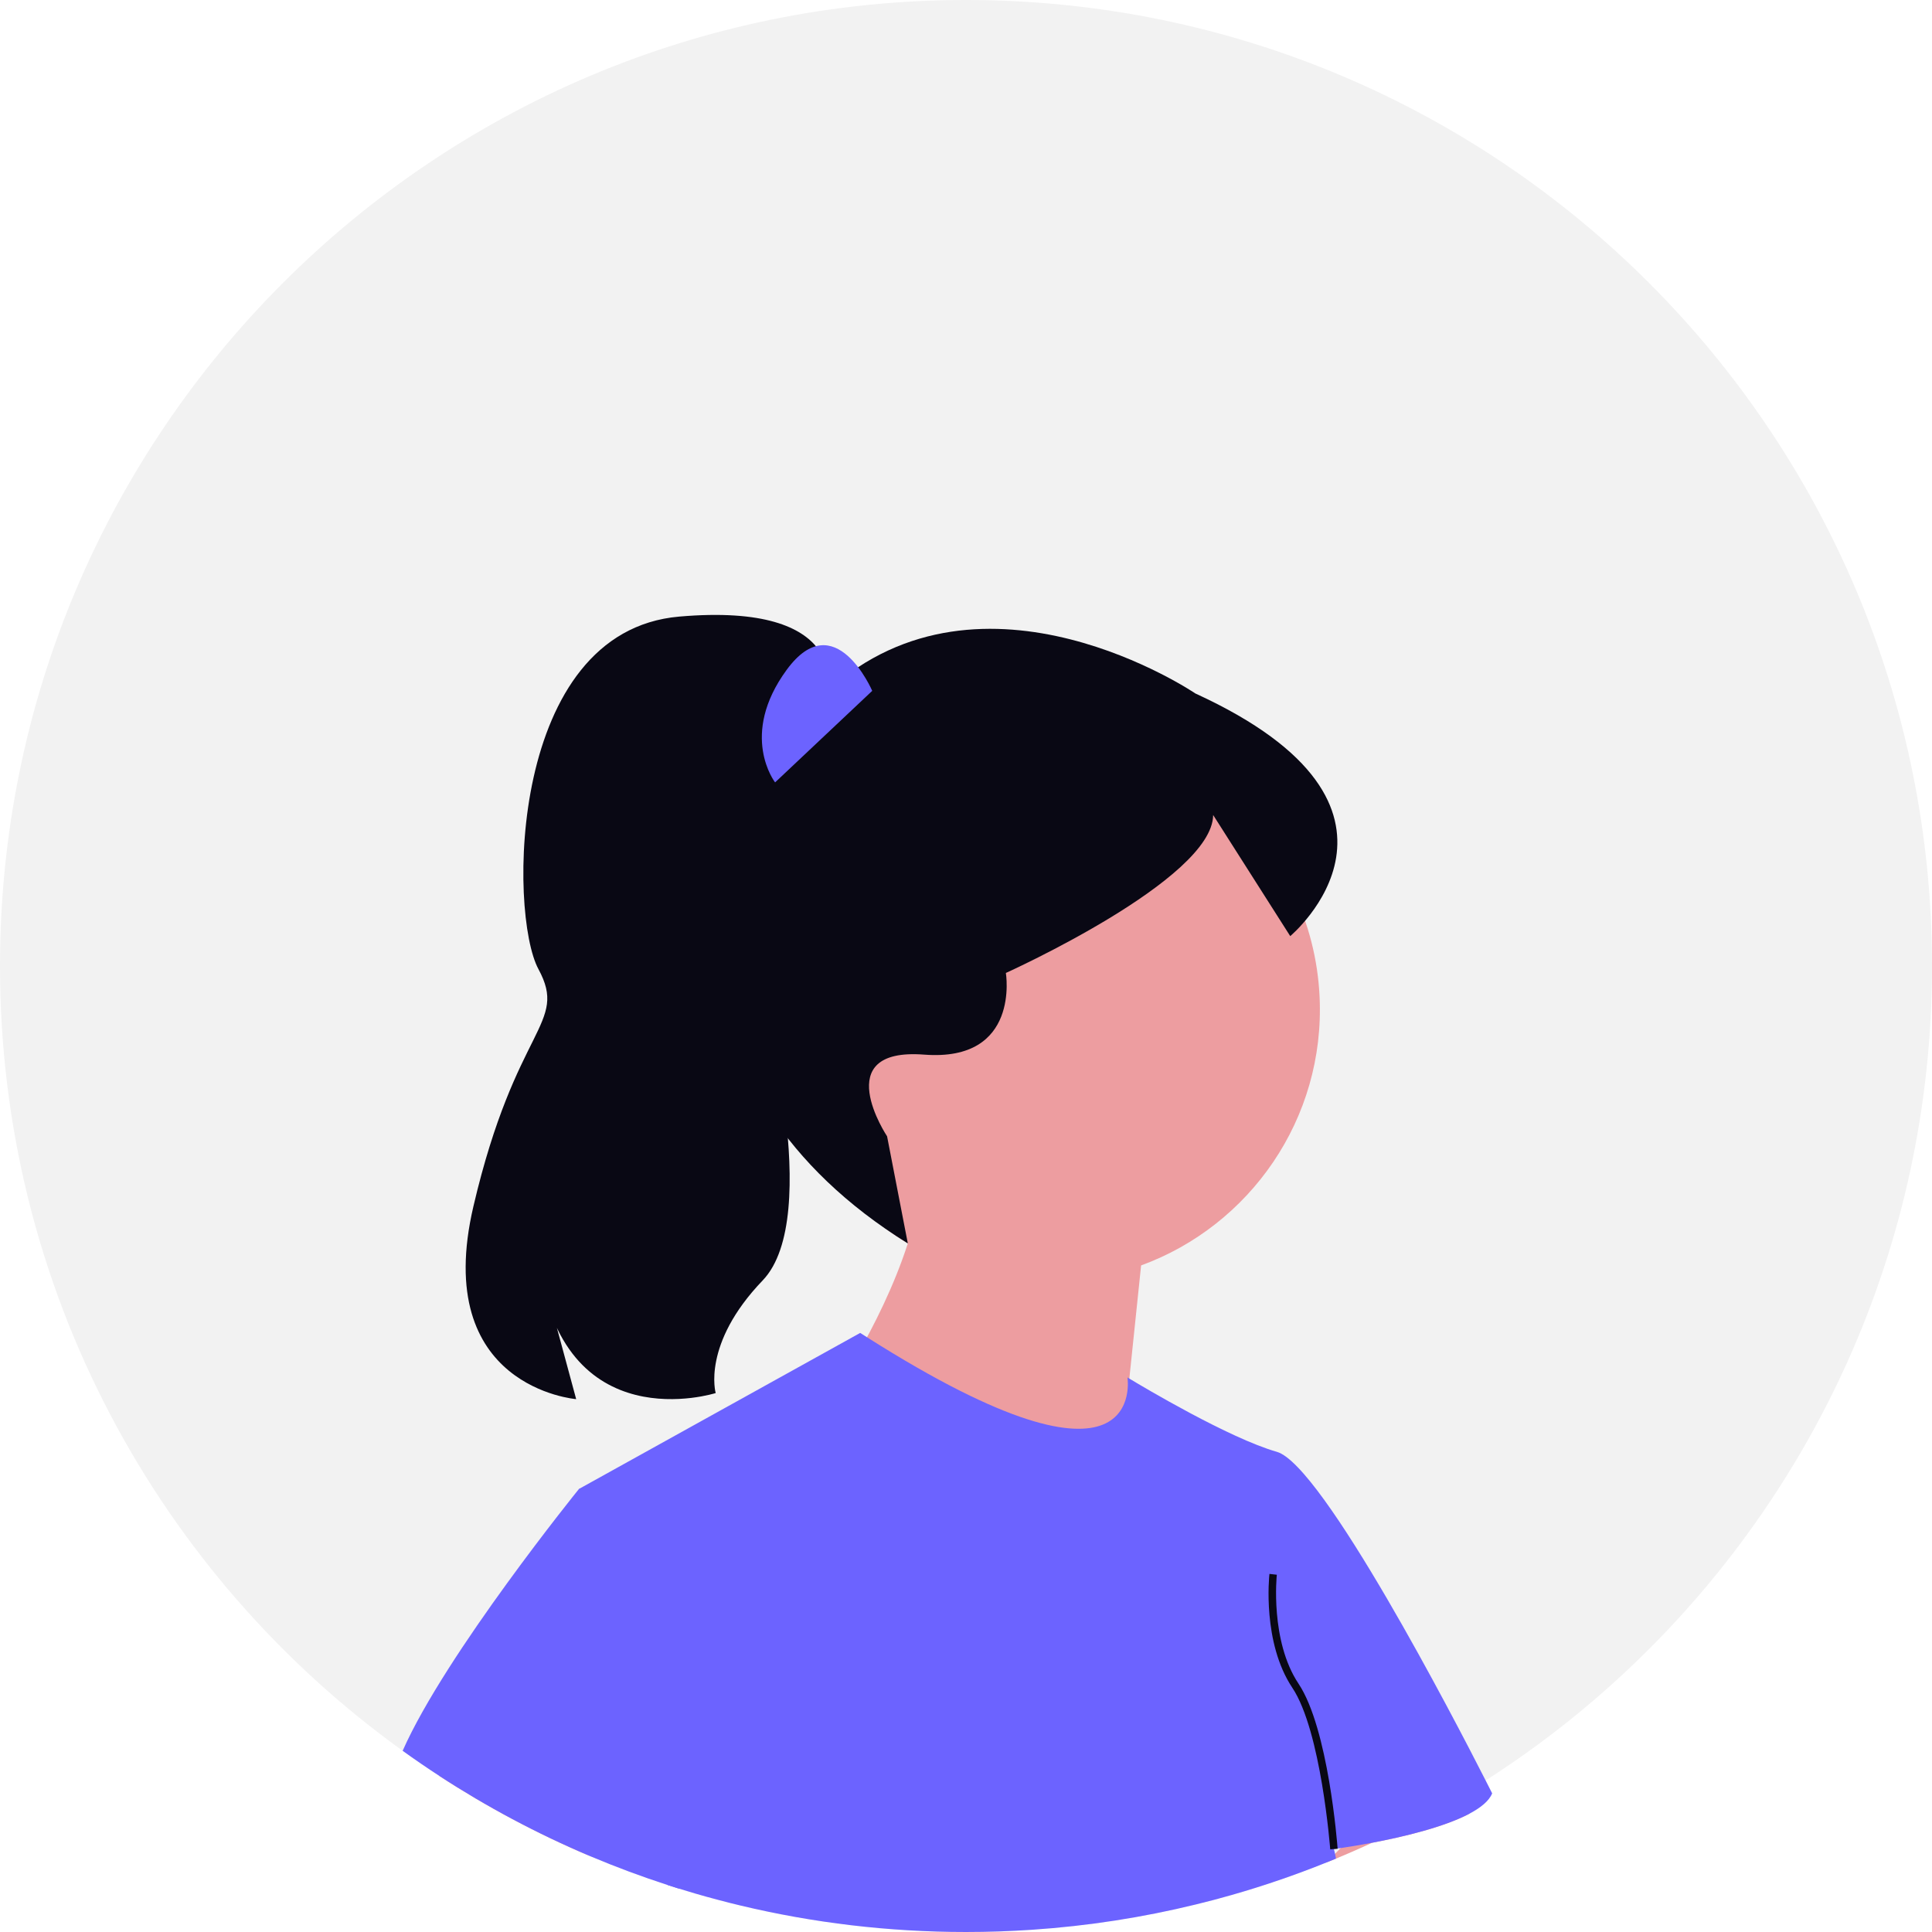
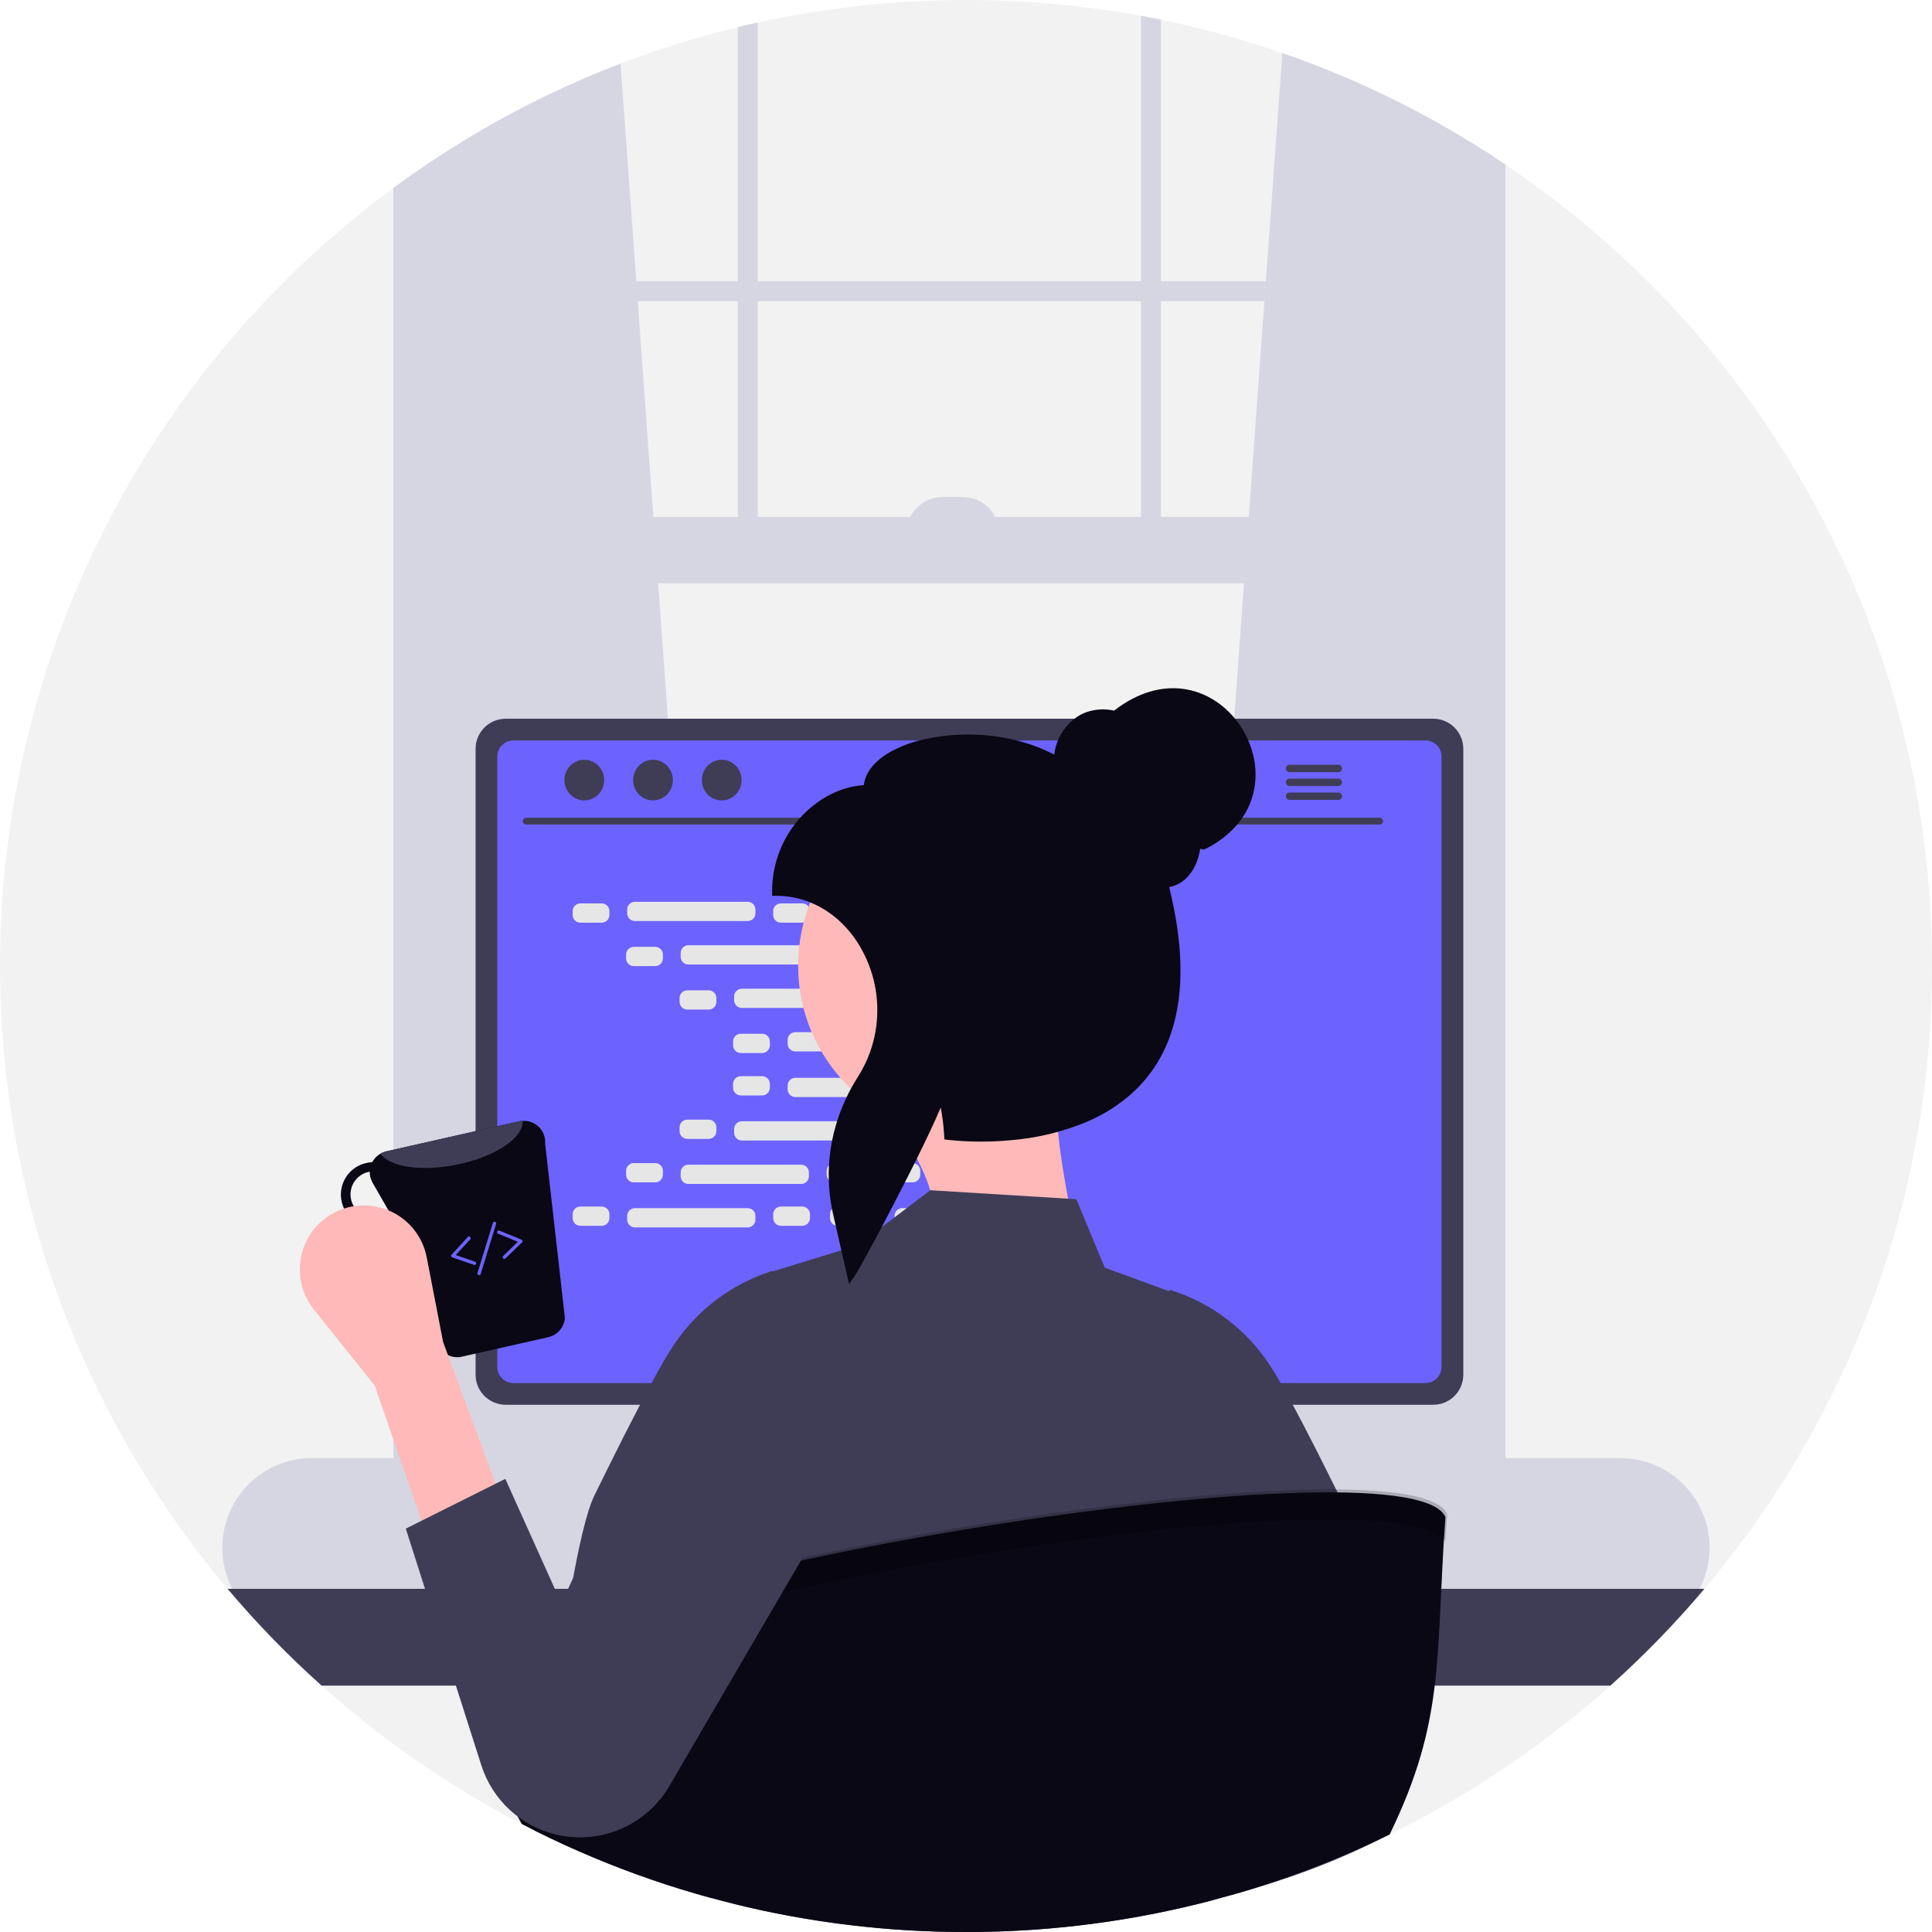
- <svg xmlns="http://www.w3.org/2000/svg" width="743" height="743" viewBox="0 0 743 743" role="img" artist="Katerina Limpitsouni" source="https://undraw.co/">
-   <path d="M743,371.5c0,108.42-46.45,206-120.54,273.909-12.96,11.891-26.77,22.87-41.33,32.83-3.229,2.21-6.49,4.38-9.79,6.49-3.1,1.98-6.24,3.91-9.4,5.8-2.521,1.511-5.061,2.98-7.62,4.431-8.68,4.93-17.58,9.51-26.68,13.729h-.02c-1.03.49-2.06.96-3.1,1.43-.63.29-1.26.57-1.9.851-2.92,1.3-5.87,2.57-8.83,3.8-1.22.5-2.44,1-3.66,1.49-11.9,4.8-24.1,8.99-36.57,12.54-4.52,1.29-9.07,2.5-13.66,3.609-20.38,4.98-41.42,8.28-62.96,9.73-8.41.57-16.89.86-25.44.86-29.85,0-58.87-3.521-86.68-10.17-2.91-.69-5.82-1.421-8.7-2.2-2.88-.75-5.75-1.55-8.6-2.38-2.16-.631-4.31-1.28-6.46-1.95-1.42-.431-2.84-.891-4.26-1.351-10.03-3.25-19.88-6.92-29.52-10.979-.2-.09-.41-.17-.61-.26-20.2-8.561-39.49-18.86-57.67-30.7v-.01c-4.8-3.12-9.51-6.351-14.15-9.69C61.07,605.88,0,495.819,0,371.5,0,166.33,166.33,0,371.5,0s371.5,166.33,371.5,371.5Z" fill="#f2f2f2" />
-   <path d="M292.984,381.833s23.871,86.061.328,110.582c-23.544,24.521-18.073,43.321-18.073,43.321,0,0-59.474,18.985-68.162-51.301l14.505,53.637s-55.835-4.405-39.514-74.157c16.321-69.752,36.553-69.824,25.009-91.202-11.543-21.378-11.543-129.875,54.126-135.586,65.67-5.71,57.104,28.552,57.104,28.552l-25.322,116.154Z" fill="#090814" />
-   <path d="M565.17,697.47c-9.91,5.27-25.87,9.01-37.53,11.22h-.02c-1.03.49-2.06.96-3.1,1.43-.63.29-1.26.57-1.9.851-2.92,1.3-5.87,2.57-8.83,3.8-1.22.5-2.44,1-3.66,1.49l3.29-3.34,2.17-2.2,37.6-38.18s3.54,6.93,8.75,17.989c1.02,2.16,2.1,4.48,3.229,6.94Z" fill="#ed9da0" />
-   <path d="M298.196,393.126c-2.692-57.793,41.976-106.826,99.769-109.518,57.793-2.692,106.827,41.976,109.519,99.769,2.183,46.871-26.786,87.974-68.641,103.275l-14.002,134.635-107.13-81.135s20.957-29.415,31.414-61.969c-29.111-17.424-49.232-48.625-50.929-85.056Z" fill="#ed9da0" />
-   <path d="M573.85,689.68c-1.16,2.89-4.34,5.479-8.68,7.79-9.91,5.27-25.87,9.01-37.53,11.22h-.02c-5.14.98-9.45,1.65-12.03,2.03-.45.07-.84.13-1.18.17-.69.1-1.15.16-1.33.19l-.09.01c.16.609.3,1.229.43,1.83.14.62.271,1.239.37,1.85-1.22.5-2.44,1-3.66,1.49-11.9,4.8-24.1,8.99-36.57,12.54-4.52,1.29-9.07,2.5-13.66,3.609-20.38,4.98-41.42,8.28-62.96,9.73-8.41.57-16.89.86-25.44.86-29.85,0-58.87-3.521-86.68-10.17-2.91-.69-5.82-1.421-8.7-2.2-2.88-.75-5.75-1.55-8.6-2.38-2.16-.631-4.31-1.28-6.46-1.95-1.42-.431-2.84-.891-4.26-1.351l-34.14-152.34,108.15-60c.88.561,1.75,1.12,2.62,1.67,108.6,68.86,100.17,15.46,100.17,15.46,0,0,.25.15.71.431,5.24,3.16,38.37,22.92,56.74,28.17,17.6,5.029,68.42,103.069,80.29,126.39,1.62,3.16,2.51,4.95,2.51,4.95Z" fill="#6c63ff" />
-   <path d="M511.569,711.196c-.033-.454-3.494-45.507-14.574-62.128-11.577-17.365-8.917-42.708-8.797-43.779l2.838.315c-.028.254-2.657,25.393,8.334,41.88,11.496,17.245,14.909,61.621,15.048,63.5l-2.85.212Z" fill="#090814" />
-   <path d="M459.711,266.69s-81.446-55.26-141.405-1.011c-59.959,54.249-63.993,153.762,30.818,212.503l-7.976-41.191s-22.842-34.262,14.276-31.407,31.407-31.407,31.407-31.407c0,0,79.495-35.834,79.72-60.745l29.641,46.573s59.241-49.475-36.481-93.314Z" fill="#090814" />
-   <path d="M335.437,265.679s-14.36-33.349-32.877-8.109c-18.517,25.24-4.48,43.321-4.48,43.321l37.357-35.212Z" fill="#6c63ff" />
-   <path d="M226.67,713.71c-20.2-8.561-39.49-18.86-57.67-30.7v-.01c3.88-6.591,6.29-10.46,6.29-10.46l51.38,41.17Z" fill="#ed9da0" />
-   <path d="M293.31,663.27l-32.25,63.03c-1.42-.431-2.84-.891-4.26-1.351-10.03-3.25-19.88-6.92-29.52-10.979-.2-.09-.41-.17-.61-.26-20.2-8.561-39.49-18.86-57.67-30.7v-.01c-4.8-3.12-9.51-6.351-14.15-9.69,16.43-37.229,67.81-100.7,67.81-100.7l29.98,1.431,40.67,89.229Z" fill="#6c63ff" />
+ <svg xmlns="http://www.w3.org/2000/svg" width="720" height="719.998" viewBox="0 0 720 719.998" role="img" artist="Katerina Limpitsouni" source="https://undraw.co/">
+   <g id="Group_67" data-name="Group 67" transform="translate(-670.999 -251)">
+     <path id="Path_1041-2406" data-name="Path 1041" d="M1031,521a358.581,358.581,0,0,1-84.818,232.118c-1.993,2.367-4.023,4.7-6.091,7.013a361.981,361.981,0,0,1-84.07,69.745q-10.8,6.484-22.073,12.22c-.76.386-1.532.772-2.292,1.146-.909.461-1.831.909-2.753,1.358a356.461,356.461,0,0,1-59.194,22.7q-3.177.9-6.365,1.744a359.482,359.482,0,0,1-82.015,11.821c-1.445.037-2.865.062-4.235.087-.486.013-.959.025-1.433.025-1.557.012-3.1.025-4.659.025a360.337,360.337,0,0,1-86.624-10.5q-4.26-1.047-8.483-2.205a355.62,355.62,0,0,1-43.561-14.985q-11.211-4.671-22.024-10.078c-1.632-.822-3.264-1.644-4.871-2.491-.685-.336-1.358-.7-2.03-1.046a361.811,361.811,0,0,1-101.709-79.8c-1.993-2.23-3.949-4.5-5.88-6.776a360.031,360.031,0,0,1,61.773-522.061c2.043-1.507,4.1-3,6.179-4.46l1.233-.859a357.2,357.2,0,0,1,120.955-54.623c2.466-.61,4.933-1.183,7.424-1.719a363.484,363.484,0,0,1,142.854-2.5c2.479.461,4.958.934,7.424,1.445a357.857,357.857,0,0,1,120.955,49.117c.822.523,1.644,1.046,2.466,1.594,1.657,1.071,3.313,2.167,4.945,3.276A359.607,359.607,0,0,1,1031,521Z" transform="translate(360 90)" fill="#f2f2f2" />
+     <path id="Path_1042-2407" data-name="Path 1042" d="M549.936,702.564,434.873,712.779l-1.233.112V221.922l1.233-.859a359.155,359.155,0,0,1,77.244-41.032L518,261.123l.536,7.424,5.817,80.421,1.794,24.739L549.724,699.7Z" transform="translate(390.13 94.675)" fill="#d6d6e3" />
+     <path id="Path_1043-2408" data-name="Path 1043" d="M777.877,213.557c.822.523,1.644,1.046,2.466,1.594V713.67l-2.466-.224-113.817-10.1.212-2.865,23.581-325.992,1.794-24.739,5.817-80.421L696,261.9l6.166-85.042a358.362,358.362,0,0,1,75.712,36.7Z" transform="translate(446.738 93.896)" fill="#d6d6e3" />
+     <path id="Path_1044-2409" data-name="Path 1044" d="M835.7,206.32V713.233c0,9.729-6.7,17.639-14.948,17.639H451.04c-6.826,0-12.619-5.431-14.375-12.843a20.064,20.064,0,0,1-.573-4.8V214.6l-1.233.859c-2.08,1.457-4.136,2.952-6.179,4.46V713.233a28.549,28.549,0,0,0,7.7,19.931,21.252,21.252,0,0,0,9.691,5.8,18.83,18.83,0,0,0,4.97.66H820.756a19,19,0,0,0,4.983-.66c9.94-2.678,17.377-13.192,17.377-25.736V211.191c-1.632-1.109-3.289-2.2-4.945-3.276C837.348,207.366,836.526,206.843,835.7,206.32Z" transform="translate(388.911 101.134)" fill="#d6d6e3" />
+     <rect id="Rectangle_265" data-name="Rectangle 265" width="407.026" height="7.423" transform="translate(821.298 355.803)" fill="#d6d6e3" />
+     <path id="Path_1045-2410" data-name="Path 1045" d="M531.73,169.459c2.466-.61,4.933-1.183,7.424-1.719V369.3H531.73Z" transform="translate(414.228 91.656)" fill="#d6d6e3" />
+     <path id="Path_1046-2411" data-name="Path 1046" d="M652.37,165.73c2.479.461,4.958.934,7.424,1.445V369.8H652.37Z" transform="translate(443.866 91.162)" fill="#d6d6e3" />
+     <path id="Path_1047-2412" data-name="Path 1047" d="M898.373,597.21H410.929a33.409,33.409,0,0,0,0,66.818H898.373a33.338,33.338,0,0,0,25.068-11.353,33.758,33.758,0,0,0,3.757-5.2,31.822,31.822,0,0,0,2.18-4.434,33.388,33.388,0,0,0-31-45.828Z" transform="translate(376.343 197.164)" fill="#d6d6e3" />
+     <rect id="Rectangle_266" data-name="Rectangle 266" width="404.552" height="24.743" transform="translate(823.772 443.642)" fill="#d6d6e3" />
+     <path id="Path_1048-2413" data-name="Path 1048" d="M284.729,148.69h7.423A13.609,13.609,0,0,1,305.761,162.3H271.12a13.609,13.609,0,0,1,13.609-13.609Z" transform="translate(737.607 287.529)" fill="#d6d6e3" />
+     <path id="Path_1049-2414" data-name="Path 1049" d="M929.452,636.34A359.994,359.994,0,0,1,894.424,672.4H414.118A360,360,0,0,1,379.09,636.34Z" transform="translate(376.729 206.777)" fill="#3f3d56" />
+     <path id="Path_1050-2415" data-name="Path 1050" d="M649.079,536.07H568.21a3.957,3.957,0,0,0-1.283.2,4.3,4.3,0,0,0-3.027,4.111V668.136h89.5V540.38a4.314,4.314,0,0,0-4.322-4.31ZM618.473,599.1a9.381,9.381,0,0,1-1.943,5.73,9.548,9.548,0,0,1-17.165-5.73V584.277a9.554,9.554,0,1,1,19.109,0Z" transform="translate(422.131 182.144)" fill="#2f2e41" />
+     <path id="Path_1051-2416" data-name="Path 1051" d="M563.68,638.81v12.32a2.416,2.416,0,0,0,2.4,2.417h85.241a2.424,2.424,0,0,0,2.4-2.417V638.81Z" transform="translate(422.077 207.384)" fill="#3f3d56" />
+     <path id="Path_1052-2417" data-name="Path 1052" d="M810.165,376.02H464.491a11.225,11.225,0,0,0-11.211,11.2V620.483a11.22,11.22,0,0,0,11.211,11.211H810.165a11.22,11.22,0,0,0,11.211-11.211V387.219A11.225,11.225,0,0,0,810.165,376.02Z" transform="translate(394.955 142.824)" fill="#3f3d56" />
+     <path id="Path_1053-2418" data-name="Path 1053" d="M805.678,382.52H465.772a6,6,0,0,0-5.992,6V616.009A6,6,0,0,0,465.772,622H805.678a6,6,0,0,0,5.992-5.992V388.524a6,6,0,0,0-5.991-6Z" transform="translate(396.552 144.421)" fill="#6c63ff" />
+     <path id="Path_1054-2419" data-name="Path 1054" d="M728.575,654l-3.139-14.911a3.728,3.728,0,0,0-2.317-2.7,3.6,3.6,0,0,0-1.32-.249H525.842a3.6,3.6,0,0,0-1.32.249,3.728,3.728,0,0,0-2.317,2.7L519.066,654a3.721,3.721,0,0,0,3.637,4.484H724.925a3.673,3.673,0,0,0,2.89-1.383,3.718,3.718,0,0,0,.76-3.1Z" transform="translate(411.097 206.728)" fill="#2f2e41" />
+     <rect id="Rectangle_267" data-name="Rectangle 267" width="6.228" height="3.737" rx="0.488" transform="translate(938.376 845.554)" fill="#3f3d56" />
+     <rect id="Rectangle_268" data-name="Rectangle 268" width="6.228" height="3.737" rx="0.488" transform="translate(950.832 845.554)" fill="#3f3d56" />
+     <rect id="Rectangle_269" data-name="Rectangle 269" width="6.228" height="3.737" rx="0.488" transform="translate(963.289 845.554)" fill="#3f3d56" />
+     <rect id="Rectangle_270" data-name="Rectangle 270" width="6.228" height="3.737" rx="0.488" transform="translate(975.746 845.554)" fill="#3f3d56" />
+     <rect id="Rectangle_271" data-name="Rectangle 271" width="6.228" height="3.737" rx="0.488" transform="translate(988.202 845.554)" fill="#3f3d56" />
+     <rect id="Rectangle_272" data-name="Rectangle 272" width="6.228" height="3.737" rx="0.488" transform="translate(1000.659 845.554)" fill="#3f3d56" />
+     <rect id="Rectangle_273" data-name="Rectangle 273" width="6.228" height="3.737" rx="0.488" transform="translate(1013.116 845.554)" fill="#3f3d56" />
+     <rect id="Rectangle_274" data-name="Rectangle 274" width="6.228" height="3.737" rx="0.488" transform="translate(1025.573 845.554)" fill="#3f3d56" />
+     <rect id="Rectangle_275" data-name="Rectangle 275" width="6.228" height="3.737" rx="0.488" transform="translate(1038.029 845.554)" fill="#3f3d56" />
+     <rect id="Rectangle_276" data-name="Rectangle 276" width="6.228" height="3.737" rx="0.488" transform="translate(1050.486 845.554)" fill="#3f3d56" />
+     <rect id="Rectangle_277" data-name="Rectangle 277" width="6.228" height="3.737" rx="0.488" transform="translate(1062.943 845.554)" fill="#3f3d56" />
+     <rect id="Rectangle_278" data-name="Rectangle 278" width="6.228" height="3.737" rx="0.488" transform="translate(1075.399 845.554)" fill="#3f3d56" />
+     <rect id="Rectangle_279" data-name="Rectangle 279" width="6.228" height="3.737" rx="0.488" transform="translate(1087.856 845.554)" fill="#3f3d56" />
+     <rect id="Rectangle_280" data-name="Rectangle 280" width="6.228" height="3.737" rx="0.488" transform="translate(1100.313 845.554)" fill="#3f3d56" />
+     <rect id="Rectangle_281" data-name="Rectangle 281" width="6.228" height="3.737" rx="0.488" transform="translate(1112.77 845.554)" fill="#3f3d56" />
+     <rect id="Rectangle_282" data-name="Rectangle 282" width="6.228" height="3.737" rx="0.488" transform="translate(1125.226 845.554)" fill="#3f3d56" />
+     <rect id="Rectangle_283" data-name="Rectangle 283" width="6.228" height="3.737" rx="0.488" transform="translate(938.228 851.782)" fill="#3f3d56" />
+     <rect id="Rectangle_284" data-name="Rectangle 284" width="6.228" height="3.737" rx="0.488" transform="translate(950.685 851.782)" fill="#3f3d56" />
+     <rect id="Rectangle_285" data-name="Rectangle 285" width="6.228" height="3.737" rx="0.488" transform="translate(963.142 851.782)" fill="#3f3d56" />
+     <rect id="Rectangle_286" data-name="Rectangle 286" width="6.228" height="3.737" rx="0.488" transform="translate(975.599 851.782)" fill="#3f3d56" />
+     <rect id="Rectangle_287" data-name="Rectangle 287" width="6.228" height="3.737" rx="0.488" transform="translate(988.055 851.782)" fill="#3f3d56" />
+     <rect id="Rectangle_288" data-name="Rectangle 288" width="6.228" height="3.737" rx="0.488" transform="translate(1000.512 851.782)" fill="#3f3d56" />
+     <rect id="Rectangle_289" data-name="Rectangle 289" width="6.228" height="3.737" rx="0.488" transform="translate(1012.969 851.782)" fill="#3f3d56" />
+     <rect id="Rectangle_290" data-name="Rectangle 290" width="6.228" height="3.737" rx="0.488" transform="translate(1025.425 851.782)" fill="#3f3d56" />
+     <rect id="Rectangle_291" data-name="Rectangle 291" width="6.228" height="3.737" rx="0.488" transform="translate(1037.882 851.782)" fill="#3f3d56" />
+     <rect id="Rectangle_292" data-name="Rectangle 292" width="6.228" height="3.737" rx="0.488" transform="translate(1050.339 851.782)" fill="#3f3d56" />
+     <rect id="Rectangle_293" data-name="Rectangle 293" width="6.228" height="3.737" rx="0.488" transform="translate(1062.795 851.782)" fill="#3f3d56" />
+     <rect id="Rectangle_294" data-name="Rectangle 294" width="6.228" height="3.737" rx="0.488" transform="translate(1075.252 851.782)" fill="#3f3d56" />
+     <rect id="Rectangle_295" data-name="Rectangle 295" width="6.228" height="3.737" rx="0.488" transform="translate(1087.709 851.782)" fill="#3f3d56" />
+     <rect id="Rectangle_296" data-name="Rectangle 296" width="6.228" height="3.737" rx="0.488" transform="translate(1100.166 851.782)" fill="#3f3d56" />
+     <rect id="Rectangle_297" data-name="Rectangle 297" width="6.228" height="3.737" rx="0.488" transform="translate(1112.622 851.782)" fill="#3f3d56" />
+     <rect id="Rectangle_298" data-name="Rectangle 298" width="6.228" height="3.737" rx="0.488" transform="translate(1125.079 851.782)" fill="#3f3d56" />
+     <rect id="Rectangle_299" data-name="Rectangle 299" width="49.827" height="3.737" rx="0.488" transform="translate(998.021 859.256)" fill="#3f3d56" />
+     <path id="Path_1055-2420" data-name="Path 1055" d="M786.723,408.176H468.674a1.265,1.265,0,1,1,0-2.53H786.723a1.265,1.265,0,1,1,0,2.53Z" transform="translate(398.426 150.102)" fill="#3f3d56" />
+     <ellipse id="Ellipse_180" data-name="Ellipse 180" cx="7.412" cy="7.577" rx="7.412" ry="7.577" transform="translate(881.338 534.136)" fill="#3f3d56" />
+     <ellipse id="Ellipse_181" data-name="Ellipse 181" cx="7.412" cy="7.577" rx="7.412" ry="7.577" transform="translate(906.944 534.136)" fill="#3f3d56" />
+     <ellipse id="Ellipse_182" data-name="Ellipse 182" cx="7.412" cy="7.577" rx="7.412" ry="7.577" transform="translate(932.55 534.136)" fill="#3f3d56" />
+     <path id="Path_1056-2421" data-name="Path 1056" d="M715.222,389.8H697.035a1.377,1.377,0,0,0,0,2.753h18.187a1.377,1.377,0,1,0,0-2.753Z" transform="translate(454.508 146.21)" fill="#3f3d56" />
+     <path id="Path_1057-2422" data-name="Path 1057" d="M715.222,393.95H697.035a1.377,1.377,0,0,0,0,2.753h18.187a1.376,1.376,0,1,0,0-2.753Z" transform="translate(454.508 147.229)" fill="#3f3d56" />
+     <path id="Path_1058-2423" data-name="Path 1058" d="M715.222,398.1H697.035a1.377,1.377,0,0,0,0,2.753h18.187a1.377,1.377,0,1,0,0-2.753Z" transform="translate(454.508 148.249)" fill="#3f3d56" />
+     <rect id="Rectangle_300" data-name="Rectangle 300" width="13.71" height="7.175" rx="2.88" transform="translate(884.402 587.672)" fill="#e6e6e6" />
+     <rect id="Rectangle_301" data-name="Rectangle 301" width="13.71" height="7.175" rx="2.88" transform="translate(959.142 587.672)" fill="#e6e6e6" />
+     <rect id="Rectangle_302" data-name="Rectangle 302" width="13.71" height="7.175" rx="2.88" transform="translate(980.318 587.672)" fill="#e6e6e6" />
+     <rect id="Rectangle_303" data-name="Rectangle 303" width="47.791" height="7.175" rx="2.88" transform="translate(904.732 587.073)" fill="#e6e6e6" />
+     <rect id="Rectangle_304" data-name="Rectangle 304" width="47.791" height="7.175" rx="2.88" transform="translate(1004.385 587.073)" fill="#e6e6e6" />
+     <rect id="Rectangle_305" data-name="Rectangle 305" width="13.71" height="7.175" rx="2.88" transform="translate(904.332 603.866)" fill="#e6e6e6" />
+     <rect id="Rectangle_306" data-name="Rectangle 306" width="13.71" height="7.175" rx="2.88" transform="translate(979.073 603.866)" fill="#e6e6e6" />
+     <rect id="Rectangle_307" data-name="Rectangle 307" width="13.71" height="7.175" rx="2.88" transform="translate(1000.249 603.866)" fill="#e6e6e6" />
+     <rect id="Rectangle_308" data-name="Rectangle 308" width="47.791" height="7.175" rx="2.88" transform="translate(924.662 603.267)" fill="#e6e6e6" />
+     <rect id="Rectangle_309" data-name="Rectangle 309" width="47.791" height="7.175" rx="2.88" transform="translate(1024.316 603.267)" fill="#e6e6e6" />
+     <rect id="Rectangle_310" data-name="Rectangle 310" width="13.71" height="7.175" rx="2.88" transform="translate(924.263 620.059)" fill="#e6e6e6" />
+     <rect id="Rectangle_311" data-name="Rectangle 311" width="13.71" height="7.175" rx="2.88" transform="translate(999.003 620.059)" fill="#e6e6e6" />
+     <rect id="Rectangle_312" data-name="Rectangle 312" width="13.71" height="7.175" rx="2.88" transform="translate(1020.18 620.059)" fill="#e6e6e6" />
+     <rect id="Rectangle_313" data-name="Rectangle 313" width="47.791" height="7.175" rx="2.88" transform="translate(944.593 619.461)" fill="#e6e6e6" />
+     <rect id="Rectangle_314" data-name="Rectangle 314" width="47.791" height="7.175" rx="2.88" transform="translate(1044.247 619.461)" fill="#e6e6e6" />
+     <rect id="Rectangle_315" data-name="Rectangle 315" width="13.71" height="7.175" rx="2.88" transform="translate(944.194 636.253)" fill="#e6e6e6" />
+     <rect id="Rectangle_316" data-name="Rectangle 316" width="13.71" height="7.175" rx="2.88" transform="translate(1018.934 636.253)" fill="#e6e6e6" />
+     <rect id="Rectangle_317" data-name="Rectangle 317" width="13.71" height="7.175" rx="2.88" transform="translate(1040.111 636.253)" fill="#e6e6e6" />
+     <rect id="Rectangle_318" data-name="Rectangle 318" width="47.791" height="7.175" rx="2.88" transform="translate(964.524 635.655)" fill="#e6e6e6" />
+     <rect id="Rectangle_319" data-name="Rectangle 319" width="13.71" height="7.175" rx="2.88" transform="translate(959.142 700.646)" fill="#e6e6e6" />
+     <rect id="Rectangle_320" data-name="Rectangle 320" width="13.71" height="7.175" rx="2.88" transform="translate(980.318 700.646)" fill="#e6e6e6" />
+     <rect id="Rectangle_321" data-name="Rectangle 321" width="47.791" height="7.175" rx="2.88" transform="translate(1004.385 701.244)" fill="#e6e6e6" />
+     <rect id="Rectangle_322" data-name="Rectangle 322" width="13.71" height="7.175" rx="2.88" transform="translate(884.402 700.646)" fill="#e6e6e6" />
+     <rect id="Rectangle_323" data-name="Rectangle 323" width="47.791" height="7.175" rx="2.88" transform="translate(904.732 701.244)" fill="#e6e6e6" />
+     <rect id="Rectangle_324" data-name="Rectangle 324" width="13.71" height="7.175" rx="2.88" transform="translate(904.332 684.452)" fill="#e6e6e6" />
+     <rect id="Rectangle_325" data-name="Rectangle 325" width="13.71" height="7.175" rx="2.88" transform="translate(979.073 684.452)" fill="#e6e6e6" />
+     <rect id="Rectangle_326" data-name="Rectangle 326" width="13.71" height="7.175" rx="2.88" transform="translate(1000.249 684.452)" fill="#e6e6e6" />
+     <rect id="Rectangle_327" data-name="Rectangle 327" width="47.791" height="7.175" rx="2.88" transform="translate(924.662 685.05)" fill="#e6e6e6" />
+     <rect id="Rectangle_328" data-name="Rectangle 328" width="13.71" height="7.175" rx="2.88" transform="translate(924.263 668.258)" fill="#e6e6e6" />
+     <rect id="Rectangle_329" data-name="Rectangle 329" width="13.71" height="7.175" rx="2.88" transform="translate(999.003 668.258)" fill="#e6e6e6" />
+     <rect id="Rectangle_330" data-name="Rectangle 330" width="13.71" height="7.175" rx="2.88" transform="translate(1020.18 668.258)" fill="#e6e6e6" />
+     <rect id="Rectangle_331" data-name="Rectangle 331" width="47.791" height="7.175" rx="2.88" transform="translate(944.593 668.856)" fill="#e6e6e6" />
+     <rect id="Rectangle_332" data-name="Rectangle 332" width="13.71" height="7.175" rx="2.88" transform="translate(944.194 652.065)" fill="#e6e6e6" />
+     <rect id="Rectangle_333" data-name="Rectangle 333" width="13.71" height="7.175" rx="2.88" transform="translate(1018.934 652.065)" fill="#e6e6e6" />
+     <rect id="Rectangle_334" data-name="Rectangle 334" width="13.71" height="7.175" rx="2.88" transform="translate(1040.111 652.065)" fill="#e6e6e6" />
+     <rect id="Rectangle_335" data-name="Rectangle 335" width="47.791" height="7.175" rx="2.88" transform="translate(964.524 652.663)" fill="#e6e6e6" />
+     <path id="Path_223-2424" data-name="Path 223" d="M304.558,542.57s20.613,28.936,13.251,36.771,55.23,8.03,55.23,8.03-9.4-42.094-6.635-51.781Z" transform="translate(699.068 125.378)" fill="#ffb9b9" />
+     <path id="Path_1059-2425" data-name="Path 1059" d="M789.655,757.108c-.76.386-1.532.772-2.292,1.146-19.682,9.841-35.427,15.434-56.964,21.563-1.819-20.3-3.575-55.993-5.282-78.116-.448-5.742-.9-10.563-1.333-13.964a18.912,18.912,0,0,0-1.1-5.294l.075,5.294.187,13.964,1.084,79.86a359.487,359.487,0,0,1-82.015,11.821c-1.445.037-2.865.062-4.235.087-.486.012-.959.025-1.433.025-1.557.013-3.1.025-4.659.025a360.338,360.338,0,0,1-86.624-10.5c.61-20.093,1.221-55.383,1.806-81.318.125-5.07.237-9.791.361-13.964.237-8.919.486-15.347.723-17.5a5.432,5.432,0,0,0-.486,1.208,121.028,121.028,0,0,0-2.354,16.293c-.436,4.173-.872,8.894-1.308,13.964-2.317,26.944-4.733,63.579-7.225,79.113a355.621,355.621,0,0,1-43.561-14.985Q481.812,761.157,471,755.751c1.37-8.969,2.8-19.021,4.273-29.448,1.146-8.084,2.329-16.393,3.538-24.6,1.868-12.681,3.787-25.113,5.73-36.062,2.84-15.994,5.755-28.85,8.645-34.754,2.741-5.606,5.481-11.136,8.134-16.43.922-1.856,1.844-3.687,2.741-5.468.212-.424.424-.835.635-1.246,1.906-3.749,3.75-7.337,5.506-10.7,1.507-2.878,2.94-5.593,4.3-8.1,3.289-6.079,6.079-10.925,8.147-13.989a68.831,68.831,0,0,1,36.473-27.666l.374-.1.262.112,25.474-7.823,3.725-1.146,2.5-.772,8.819-6.714,4.8-3.65,4.5-3.426,8.794-6.689,54.448,3.351,10.6,25.524,23.742,8.682.411-.187.361-.149.374.1a68.893,68.893,0,0,1,36.473,27.666c1.171,1.756,2.591,4.073,4.2,6.876,1.37,2.379,2.865,5.095,4.484,8.1,2.3,4.273,4.821,9.093,7.487,14.313.585,1.146,1.183,2.317,1.781,3.5q1.663,3.288,3.376,6.714c2.653,5.294,5.394,10.825,8.134,16.443,2.379,4.871,4.783,14.886,7.15,27.629,1.956,10.588,3.9,23.07,5.78,36.062,2.466,16.842-.162,37.009,2.068,52.505C789.369,755.19,789.518,756.149,789.655,757.108Z" transform="translate(399.308 177.479)" fill="#3f3d56" />
+     <circle id="Ellipse_183" data-name="Ellipse 183" cx="63.326" cy="63.326" r="63.326" transform="translate(968.44 547.534)" fill="#ffb9b9" />
+     <path id="Path_1060-2426" data-name="Path 1060" d="M719.446,386.358a33.145,33.145,0,0,0-4.945-8.1c-9.617-11.747-27.106-16.916-45.056-3.015a19.032,19.032,0,0,0-10.4.6,16.08,16.08,0,0,0-4.385,2.417,19.894,19.894,0,0,0-6.154,8.1,19.335,19.335,0,0,0-1.37,5.269,62.987,62.987,0,0,0-13.989-5.269,75.163,75.163,0,0,0-36.286,0,45.522,45.522,0,0,0-10.937,4.335c-5.83,3.363-9.181,7.611-9.779,12.332-8.408.473-17.153,4.9-23.668,12.145-.735.81-1.445,1.657-2.105,2.529A40.745,40.745,0,0,0,542,442.675v1.582h1.582a33.472,33.472,0,0,1,12.644,2.466,34.361,34.361,0,0,1,7.337,4.048,35.816,35.816,0,0,1,4.2,3.488,41.71,41.71,0,0,1,7.624,10.028,46.663,46.663,0,0,1,5.082,30.781,45.1,45.1,0,0,1-1.893,7.175,46.816,46.816,0,0,1-4.622,9.5c-.075.112-.137.224-.212.336-.835,1.333-1.632,2.691-2.379,4.061-.561,1.021-1.084,2.068-1.57,3.114a64.732,64.732,0,0,0-3.587,9.019,66.749,66.749,0,0,0-3.04,16.866c-.087,1.52-.112,3.039-.062,4.559a64.74,64.74,0,0,0,1.283,11.66c.112.523.224,1.034.336,1.557l.909,3.974,2.155,9.48,1.495,6.527,1.383,6.054,2.043-2.927c.7-1,2.454-4.061,4.808-8.4,1.557-2.828,3.363-6.2,5.319-9.891,2.728-5.17,5.718-10.937,8.645-16.692,1.183-2.329,2.354-4.646,3.488-6.913,2.143-4.3,4.161-8.446,5.892-12.133,1.594-3.4,2.952-6.415,3.961-8.832.311,1.582.573,3.189.772,4.808.224,1.644.386,3.313.473,4.983.025.249.037.511.05.76l.05,1.022.012.3,1.32.174a115.869,115.869,0,0,0,22.92.174h.012a93.25,93.25,0,0,0,29.348-7.113,61.357,61.357,0,0,0,14.7-9.019,51.437,51.437,0,0,0,5.8-5.63c.448-.511.884-1.021,1.308-1.545a51.227,51.227,0,0,0,6.291-9.841,52.062,52.062,0,0,0,2.915-7.175c4.783-14.487,4.509-32.562-.822-54.037a12.363,12.363,0,0,0,4.073-1.57c3.911-2.354,6.627-7.026,7.474-12.731l1.345.361a37.5,37.5,0,0,0,12.469-9.392,30.043,30.043,0,0,0,1.918-2.529C723.345,406.2,723.395,395.439,719.446,386.358Z" transform="translate(416.751 140.583)" fill="#090814" />
+     <path id="Path_1061-2427" data-name="Path 1061" d="M206.32,483.352,216.9,442.5l9.346,35.247Z" transform="translate(721.688 359.711)" opacity="0.2" />
+     <path id="Path_1062-2428" data-name="Path 1062" d="M813.893,616.764c-3.787,52.169.137,75.139-20.765,118.152a356.456,356.456,0,0,1-59.194,22.7q-3.177.9-6.365,1.744a359.48,359.48,0,0,1-82.015,11.822c-1.445.037-2.865.062-4.235.087-.486.013-.959.025-1.433.025-1.557.012-3.1.025-4.659.025a360.338,360.338,0,0,1-86.624-10.5q-4.26-1.047-8.483-2.205a355.631,355.631,0,0,1-43.561-14.985q-11.211-4.671-22.024-10.078c-1.632-.822-3.264-1.644-4.871-2.491-8.259-14.524-12.955-32.188-13.055-53.414C462.328,641.067,801.262,585.224,813.893,616.764Z" transform="translate(395.773 199.683)" fill="#090814" />
+     <path id="Path_1063-2429" data-name="Path 1063" d="M813.755,625.916c.193-3.23.41-6.566.662-10.04-12.631-31.54-351.566,24.3-357.284,60.876.016,3.353.159,6.607.4,9.784C471.38,650.439,793.373,597.364,813.755,625.916Z" transform="translate(395.902 199.465)" opacity="0.2" />
+     <path id="Path_1064-2430" data-name="Path 1064" d="M489.077,504.829a7.928,7.928,0,0,0-8.412-8.49,7.3,7.3,0,0,0-1.252.157l-49.53,11.189a8.156,8.156,0,0,0-5.243,4.03,10.193,10.193,0,0,0-2.152.313A12.035,12.035,0,1,0,427.81,535.5a12.2,12.2,0,0,0,4.851-2.347l16.784,47.262a7.883,7.883,0,0,0,8.646,3.795l32.2-7.277a7.992,7.992,0,0,0,6.142-7.12Zm-62.011,27.308a8.608,8.608,0,0,1-3.834-16.784c.156-.039.313,0,.47-.039a8.105,8.105,0,0,0,1.056,4.069L430.9,530.1A8.1,8.1,0,0,1,427.066,532.138Z" transform="translate(385.087 172.379)" fill="#090814" />
+     <path id="Path_1065-2431" data-name="Path 1065" d="M477.783,496.336c.47,6.26-10.25,13.459-24.609,16.315-13.185,2.7-25,.821-28.326-4.108a7.5,7.5,0,0,1,2.152-.861l49.53-11.189a7.3,7.3,0,0,1,1.252-.157Z" transform="translate(387.97 172.382)" fill="#3f3d56" />
+     <path id="Path_1066-2432" data-name="Path 1066" d="M449.463,649.033l27.82-13.91-23.184-62.6-6.11-31.568a23.869,23.869,0,0,0-38.967-13.587h0a23.869,23.869,0,0,0-3.1,33.033l22.68,28.35Z" transform="translate(382.034 178.595)" fill="#ffb9b9" />
+     <path id="Path_1067-2433" data-name="Path 1067" d="M469.493,617.776,432.4,636.323l28.15,88.2a38.587,38.587,0,0,0,27.823,25.806h0A38.587,38.587,0,0,0,530.4,732.649L605.044,604.7a39.388,39.388,0,0,0-12.7-53.541h0a39.389,39.389,0,0,0-56.424,15.9l-45.562,97.083Z" transform="translate(389.825 184.349)" fill="#3f3d56" />
+     <path id="Path_1068-2434" data-name="Path 1068" d="M454.687,541.53a.617.617,0,0,1-.2-.034l-8.1-2.788a.622.622,0,0,1-.256-1.01l6.023-6.558a.623.623,0,1,1,.917.842l-5.38,5.857,7.2,2.479a.623.623,0,0,1-.2,1.212Z" transform="translate(393.158 180.883)" fill="#6c63ff" />
+     <path id="Path_1069-2435" data-name="Path 1069" d="M462.41,539.706a.623.623,0,0,1-.433-1.07l5.474-5.293-7.354-3.03a.622.622,0,0,1,.474-1.151l8.233,3.393a.622.622,0,0,1,.2,1.023l-6.158,5.953a.622.622,0,0,1-.433.175Z" transform="translate(396.535 180.435)" fill="#6c63ff" />
+     <path id="Path_1070-2436" data-name="Path 1070" d="M454.454,546.431a.6.6,0,0,1-.183-.028.622.622,0,0,1-.412-.778l5.748-18.685a.623.623,0,1,1,1.191.367l-5.748,18.685A.623.623,0,0,1,454.454,546.431Z" transform="translate(395.09 179.793)" fill="#6c63ff" />
+   </g>
</svg>
